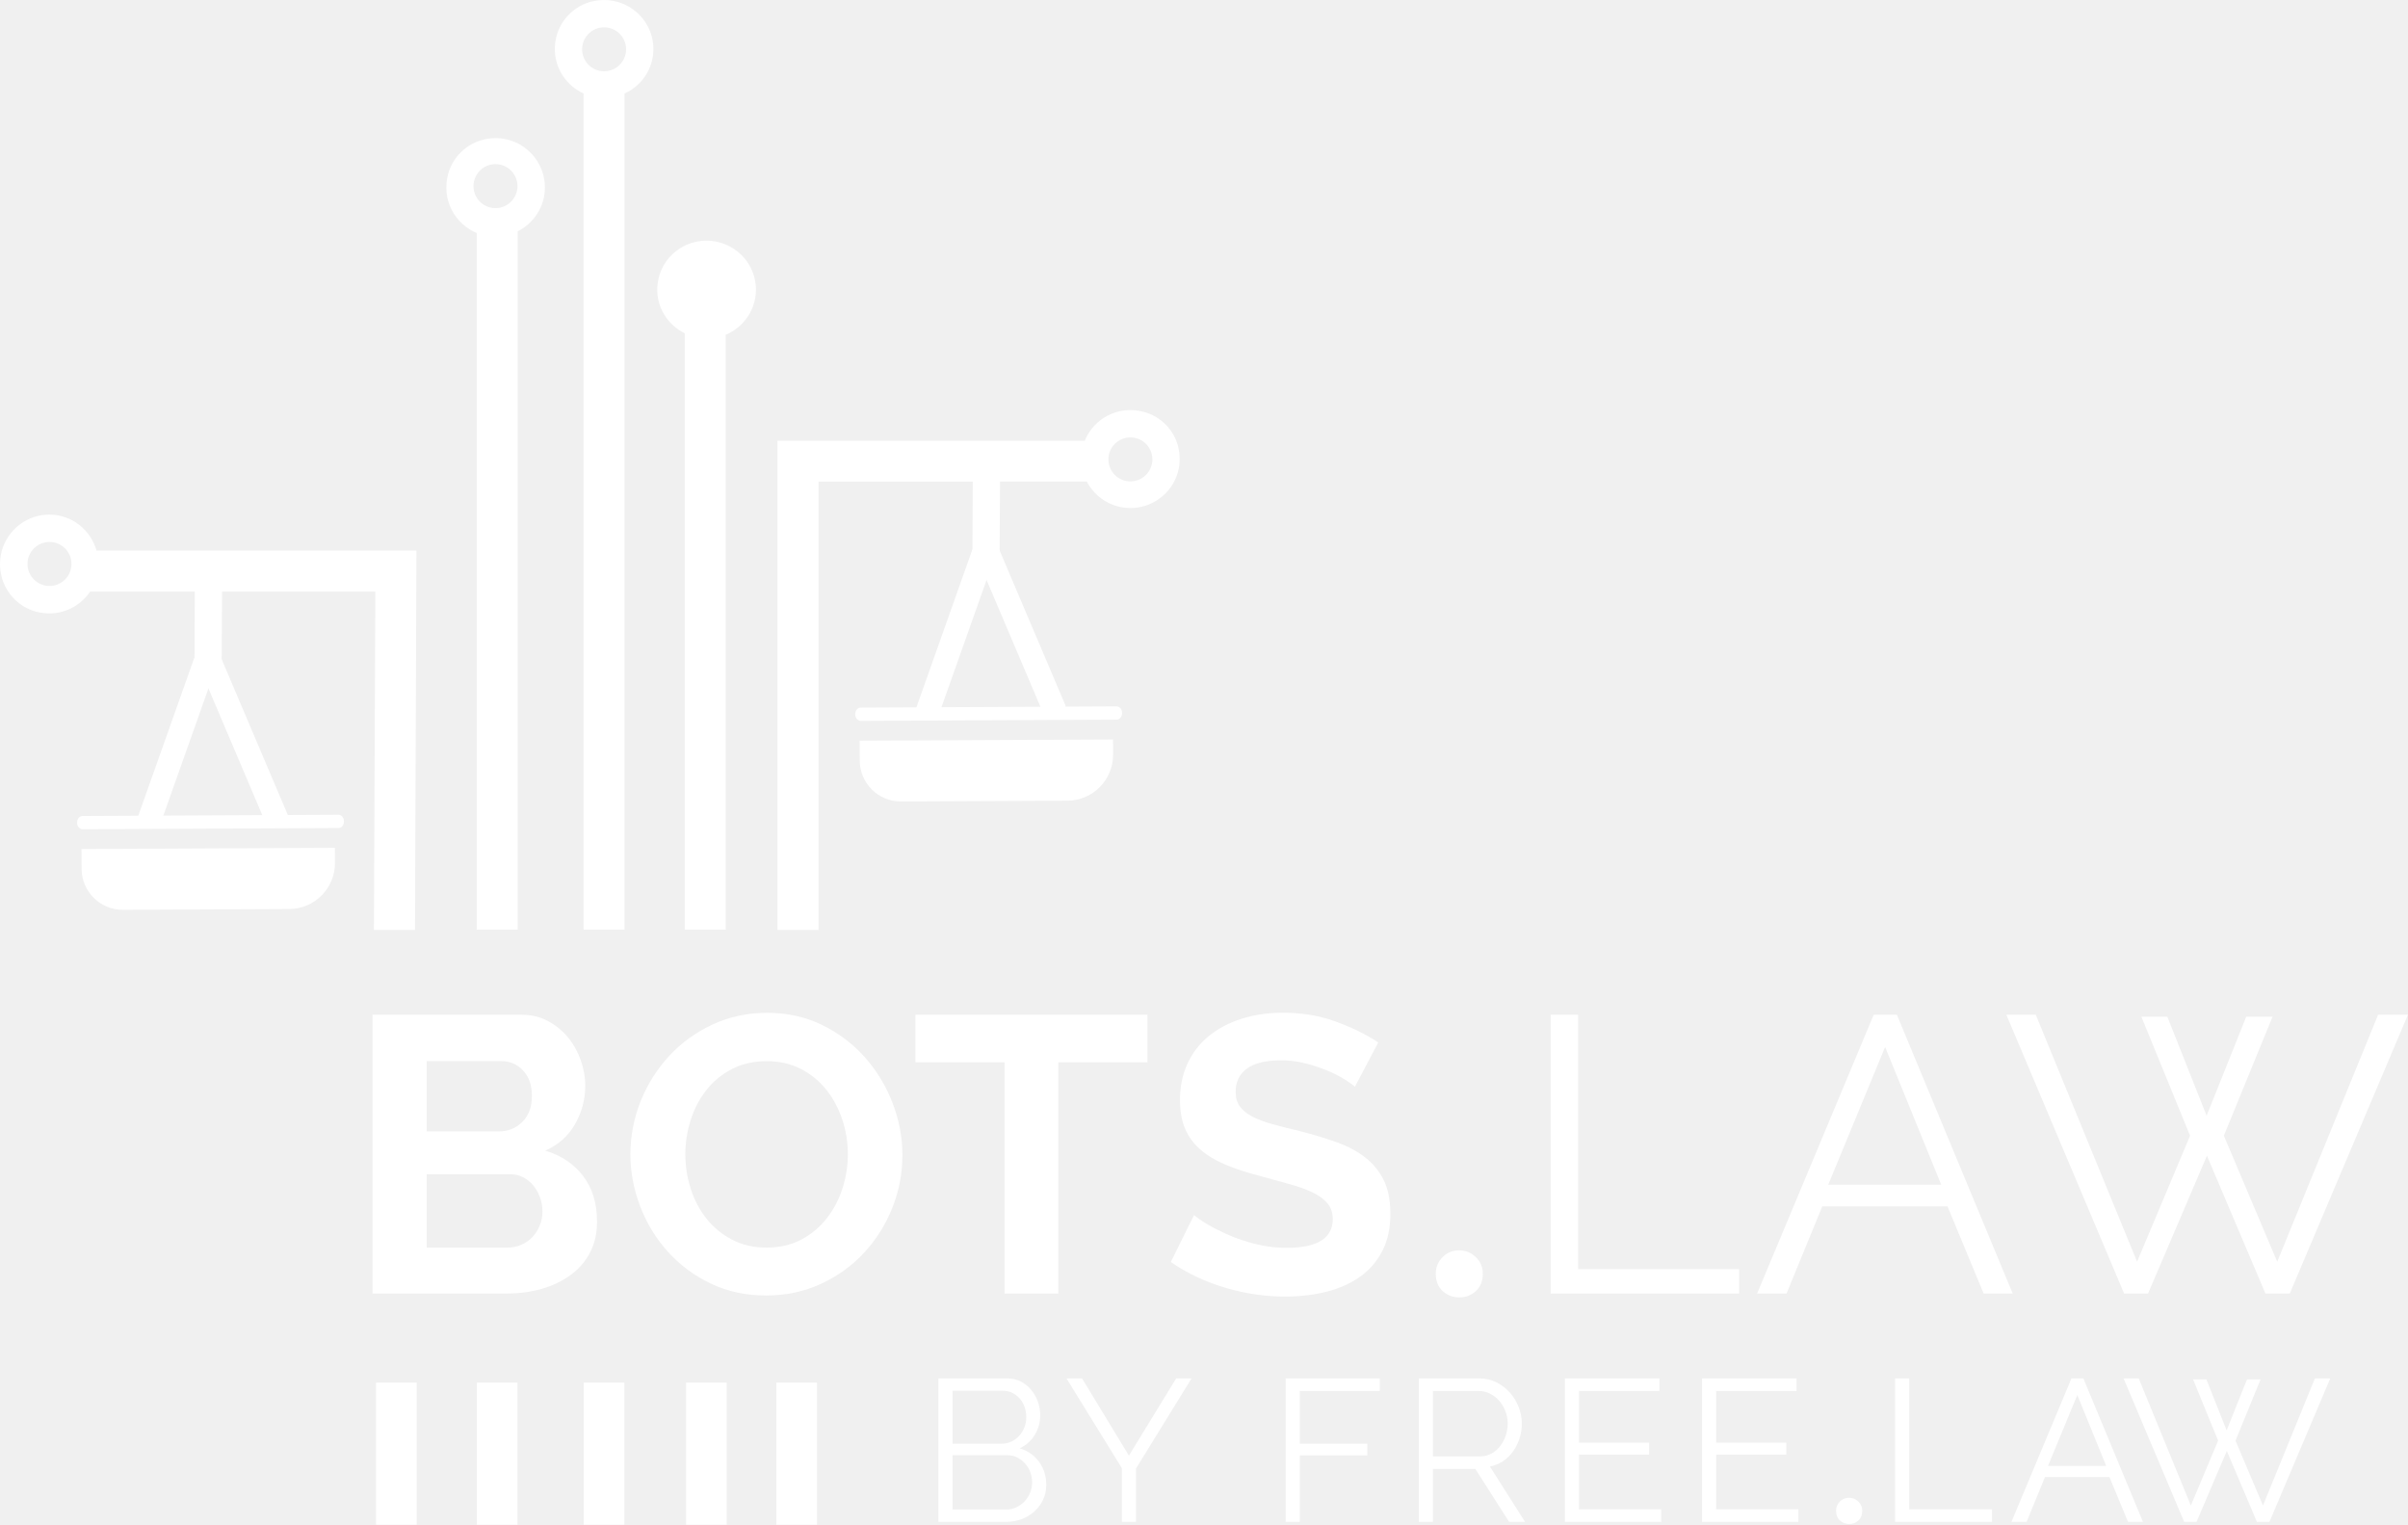
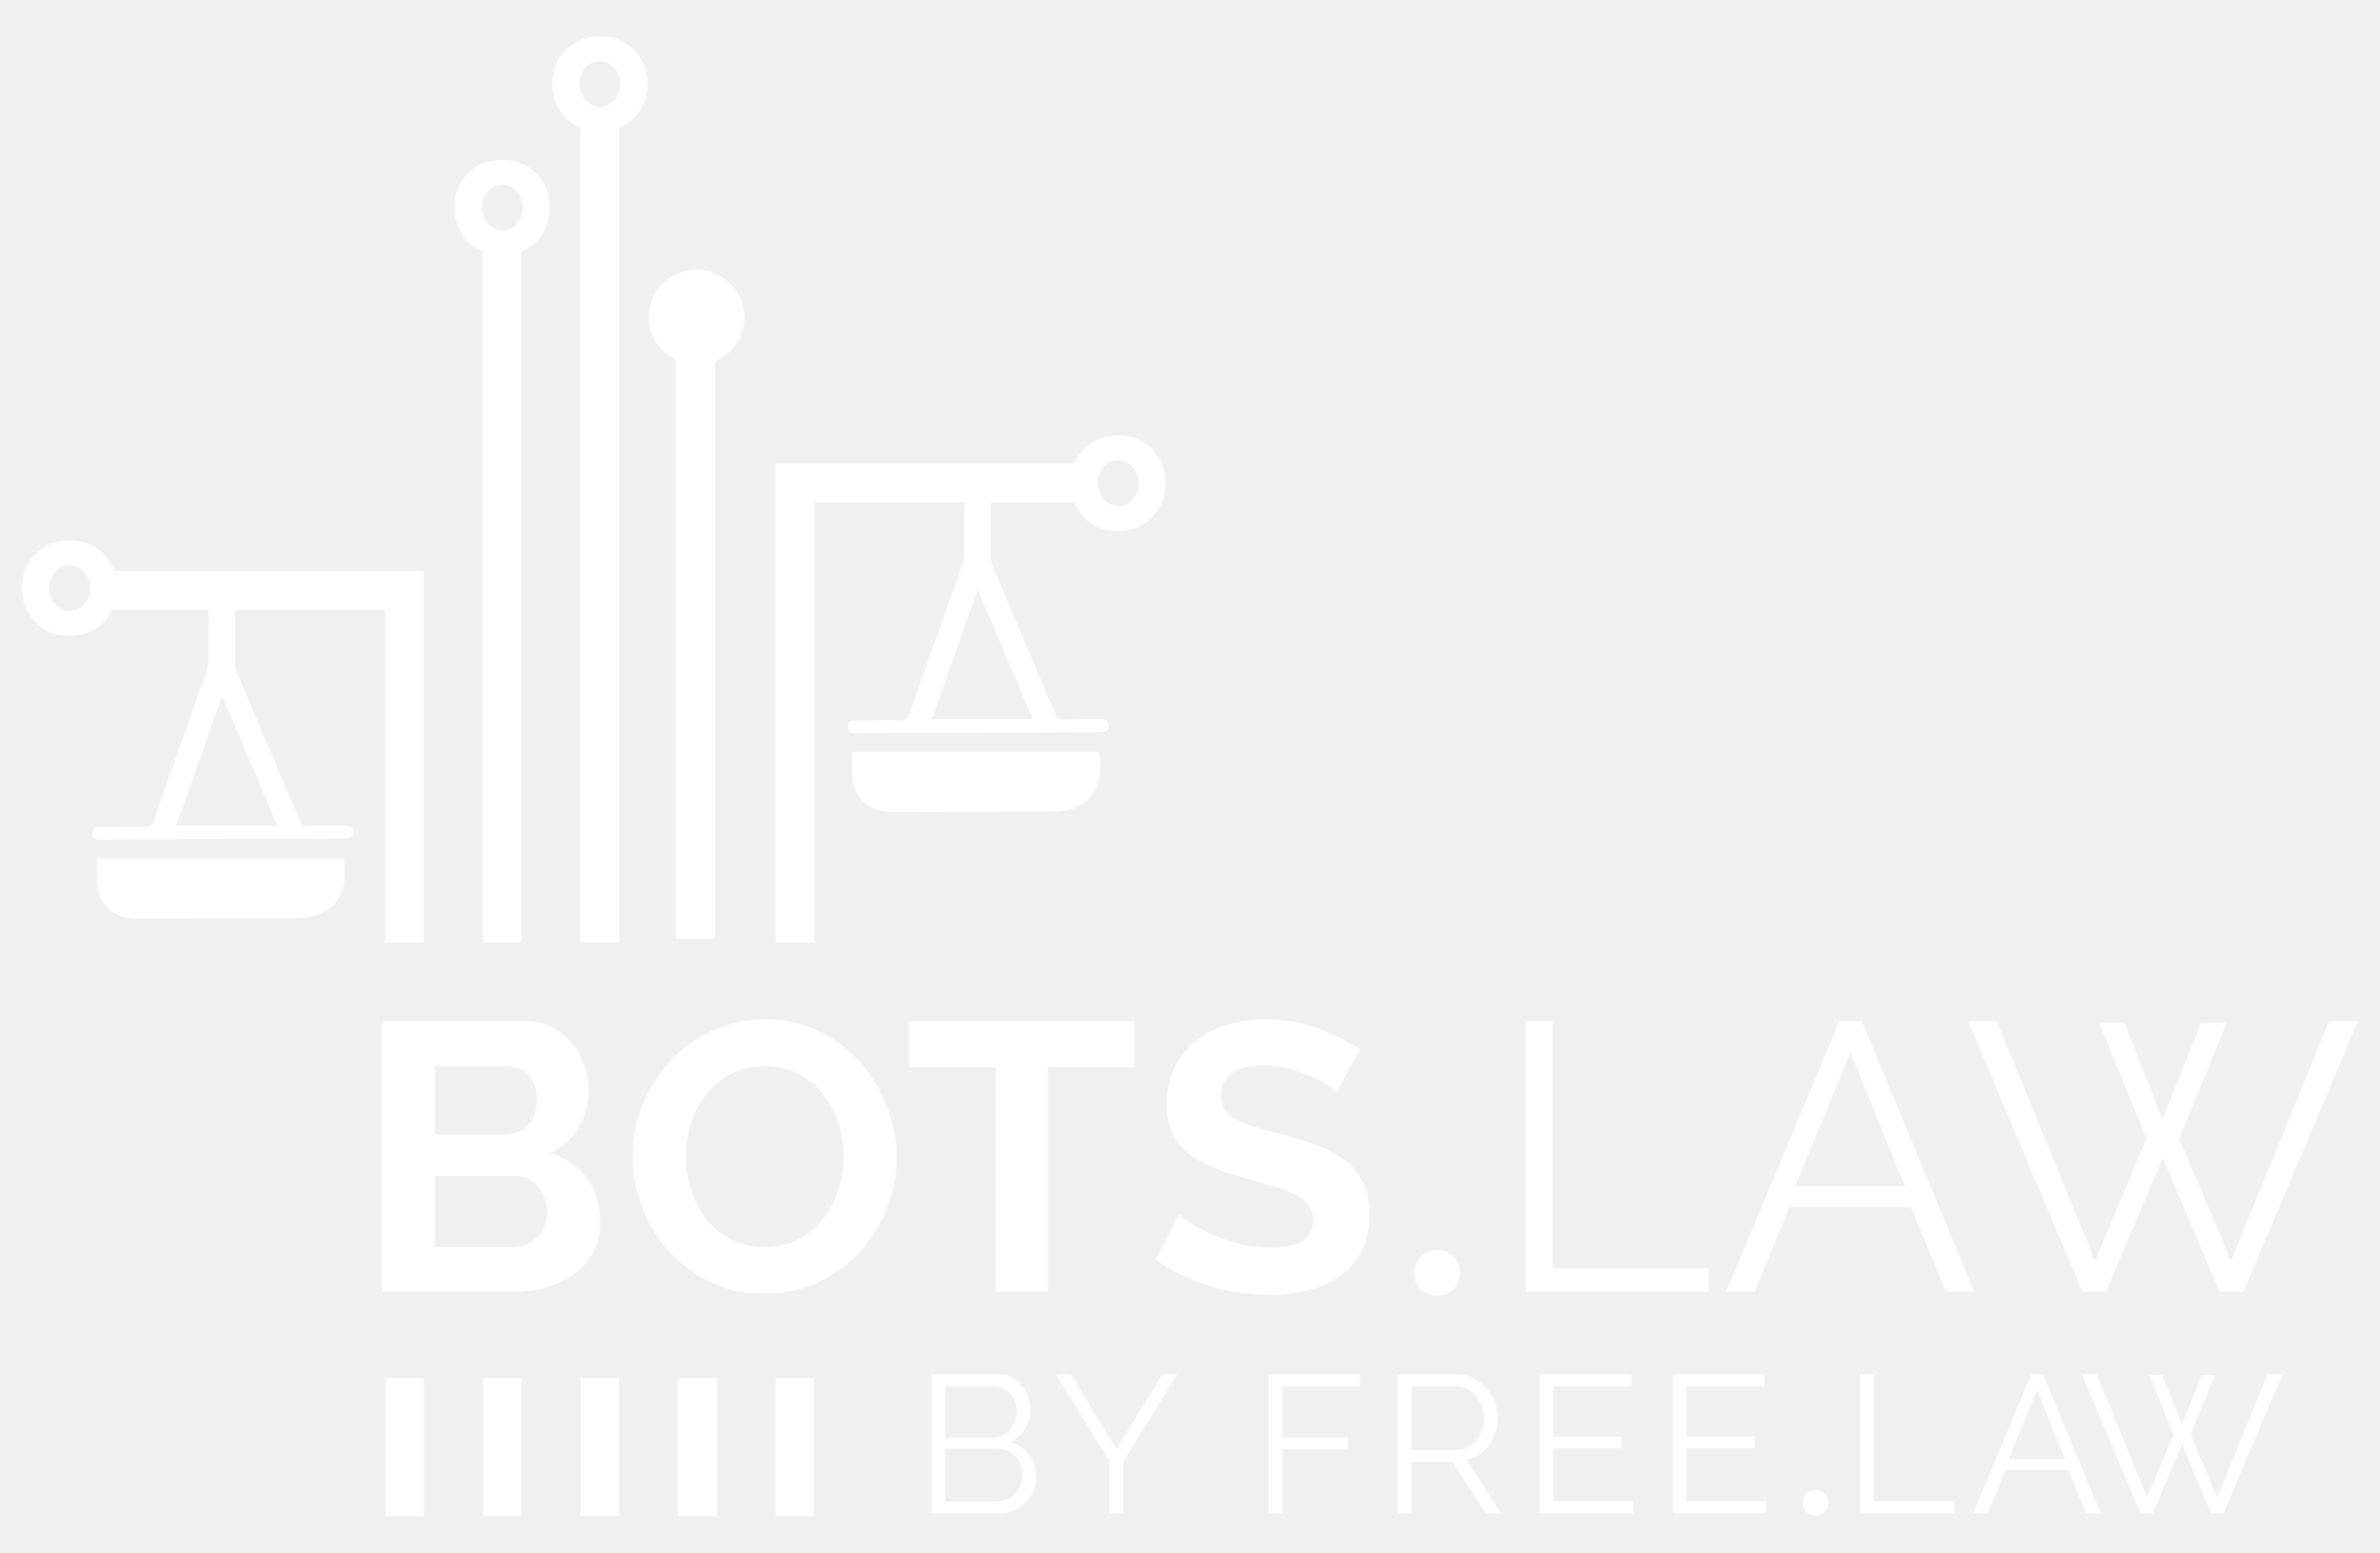
- <svg xmlns="http://www.w3.org/2000/svg" id="Layer_1" data-name="Layer 1" viewBox="0 0 715.14 452.75">
+ <svg xmlns="http://www.w3.org/2000/svg" version="1.1" viewBox="0 0 460 300">
  <defs>
    <style>
      .cls-1 {
-         fill: none;
-         stroke: #fff;
-         stroke-miterlimit: 10;
-         stroke-width: 7px;
+         fill: #ce1a6f;
+       }
+ 
+       .cls-1, .cls-2 {
+         stroke-width: 0px;
      }

      .cls-2 {
        fill: #fff;
-         stroke-width: 0px;
+       }
+ 
+       .cls-3 {
+         display: none;
      }
    </style>
  </defs>
-   <path class="cls-2" d="M310.73,440.92c0,1.6-.32,3.07-.96,4.41-.64,1.34-1.5,2.5-2.58,3.48-1.08.98-2.34,1.74-3.78,2.28s-2.98.81-4.62.81h-20.1v-42.6h20.52c1.48,0,2.82.32,4.02.96,1.2.64,2.22,1.47,3.06,2.49.84,1.02,1.49,2.18,1.95,3.48.46,1.3.69,2.61.69,3.93,0,2.16-.54,4.13-1.62,5.91-1.08,1.78-2.58,3.11-4.5,3.99,2.44.72,4.37,2.06,5.79,4.02,1.42,1.96,2.13,4.24,2.13,6.84ZM282.89,412.96v15.72h14.64c1.04,0,2.01-.22,2.91-.66.9-.44,1.67-1.02,2.31-1.74.64-.72,1.14-1.55,1.5-2.49.36-.94.54-1.93.54-2.97s-.17-2.1-.51-3.06c-.34-.96-.82-1.79-1.44-2.49-.62-.7-1.35-1.26-2.19-1.68-.84-.42-1.76-.63-2.76-.63h-15ZM306.53,440.2c0-1.04-.18-2.05-.54-3.03-.36-.98-.87-1.84-1.53-2.58-.66-.74-1.44-1.34-2.34-1.8-.9-.46-1.87-.69-2.91-.69h-16.32v16.14h15.9c1.08,0,2.09-.22,3.03-.66.94-.44,1.76-1.03,2.46-1.77.7-.74,1.25-1.6,1.65-2.58.4-.98.6-1.99.6-3.03Z" />
-   <path class="cls-2" d="M321.35,409.3l13.92,22.92,14.04-22.92h4.56l-16.5,26.76v15.84h-4.2v-15.96l-16.44-26.64h4.62Z" />
-   <path class="cls-2" d="M381.82,451.9v-42.6h27.96v3.72h-23.76v15.66h20.04v3.48h-20.04v19.74h-4.2Z" />
-   <path class="cls-2" d="M421.36,451.9v-42.6h18c1.84,0,3.53.39,5.07,1.17,1.54.78,2.87,1.8,3.99,3.06,1.12,1.26,1.99,2.69,2.61,4.29.62,1.6.93,3.22.93,4.86s-.23,3.05-.69,4.47c-.46,1.42-1.1,2.7-1.92,3.84-.82,1.14-1.81,2.1-2.97,2.88-1.16.78-2.46,1.31-3.9,1.59l10.44,16.44h-4.74l-10.02-15.72h-12.6v15.72h-4.2ZM425.56,432.46h13.92c1.24,0,2.37-.27,3.39-.81,1.02-.54,1.89-1.27,2.61-2.19.72-.92,1.28-1.96,1.68-3.12.4-1.16.6-2.38.6-3.66s-.23-2.51-.69-3.69c-.46-1.18-1.08-2.21-1.86-3.09-.78-.88-1.7-1.58-2.76-2.1s-2.17-.78-3.33-.78h-13.56v19.44Z" />
-   <path class="cls-2" d="M493.36,448.18v3.72h-28.62v-42.6h28.08v3.72h-23.88v15.36h20.82v3.54h-20.82v16.26h24.42Z" />
-   <path class="cls-2" d="M534.1,448.18v3.72h-28.62v-42.6h28.08v3.72h-23.88v15.36h20.82v3.54h-20.82v16.26h24.42Z" />
-   <path class="cls-2" d="M549.22,452.54c-1.07,0-1.99-.34-2.77-1.04-.78-.69-1.17-1.66-1.17-2.9,0-1.05.37-1.96,1.11-2.72.74-.76,1.66-1.14,2.74-1.14s2.01.38,2.78,1.13c.77.75,1.15,1.66,1.15,2.73,0,1.23-.38,2.19-1.15,2.89-.77.7-1.67,1.05-2.7,1.05Z" />
-   <path class="cls-2" d="M562.81,451.9v-42.6h4.2v38.88h24.6v3.72h-28.8Z" />
-   <path class="cls-2" d="M615.19,409.3h3.54l17.7,42.6h-4.44l-5.52-13.32h-19.14l-5.46,13.32h-4.5l17.82-42.6ZM625.51,435.28l-8.58-21.06-8.7,21.06h17.28Z" />
-   <path class="cls-2" d="M651.31,409.6h3.96l6,15.12,6.06-15.12h4.02l-7.44,18.18,8.16,19.26,15.42-37.74h4.56l-18.06,42.6h-3.72l-8.94-21.06-9,21.06h-3.66l-18-42.6h4.5l15.48,37.74,8.1-19.26-7.44-18.18Z" />
-   <path class="cls-2" d="M175.93.4c-5.3,1.23-9.58,5.52-10.78,10.83-1.63,7.22,2.18,13.79,8.17,16.54v248.28h12.16V27.77c5.05-2.27,8.57-7.33,8.57-13.21,0-9.13-8.53-16.35-18.11-14.15ZM179.41,21.17c-3.6,0-6.53-2.93-6.53-6.53s2.93-6.53,6.53-6.53,6.53,2.93,6.53,6.53-2.93,6.53-6.53,6.53Z" />
-   <path class="cls-2" d="M206.35,71.88c-5.26,1.23-9.55,5.48-10.75,10.74-1.67,7.1,2,13.52,7.77,16.36v177.07h12.16V99.41c5.26-2.2,8.97-7.39,8.97-13.41,0-9.15-8.57-16.33-18.15-14.13Z" />
-   <path class="cls-2" d="M349.92,132.72c-1.2-5.01-5.23-9.12-10.24-10.42-7.77-2.06-14.92,2.13-17.53,8.58h-91.26v145.26h12.2v-133.14h45.81l-.11,25.19,8.06-.22.14-24.98h25.77c2.43,4.65,7.3,7.86,12.96,7.86,9.22,0,16.52-8.55,14.19-18.14ZM335.71,142.94c-3.6,0-6.53-2.93-6.53-6.53s2.93-6.53,6.53-6.53,6.53,2.93,6.53,6.53-2.93,6.53-6.53,6.53Z" />
-   <line class="cls-1" x1="62.26" y1="196.3" x2="82.26" y2="243.36" />
-   <line class="cls-1" x1="60.99" y1="196.52" x2="43.9" y2="244.71" />
-   <path class="cls-2" d="M24.26,251.92h75.26v4.47c0,7.53-6.11,13.64-13.64,13.64h-49.41c-6.73,0-12.2-5.47-12.2-12.2v-5.91h0Z" transform="translate(-1.25 .3) rotate(-.27)" />
-   <path class="cls-2" d="M100.53,245.87l-75.99.36c-.9,0-1.63-.85-1.64-1.92v-.09c0-1.06.72-1.93,1.62-1.93l75.99-.36c.9,0,1.63.85,1.64,1.92v.09c0,1.06-.72,1.93-1.62,1.93Z" />
-   <line class="cls-1" x1="293.35" y1="164.12" x2="313.35" y2="211.17" />
-   <line class="cls-1" x1="292.08" y1="164.33" x2="274.99" y2="212.52" />
-   <path class="cls-2" d="M255.35,219.73h75.26v4.47c0,7.53-6.11,13.64-13.64,13.64h-49.41c-6.73,0-12.2-5.47-12.2-12.2v-5.91h0Z" transform="translate(-1.09 1.41) rotate(-.27)" />
-   <path class="cls-2" d="M331.62,213.69l-75.99.36c-.9,0-1.63-.85-1.64-1.92v-.09c0-1.06.72-1.93,1.62-1.93l75.99-.36c.9,0,1.63.85,1.64,1.92v.09c0,1.06-.72,1.93-1.62,1.93Z" />
-   <path class="cls-2" d="M28.67,163.48c-1.74-6.13-7.33-10.67-14.01-10.67-9.26,0-16.52,8.64-14.23,18.26,1.23,5.05,5.19,9.18,10.2,10.53,6.64,1.78,12.85-1.02,16.15-5.95h31.07l-.11,26.8,8.06-.22.15-26.58h45.52l-.42,100.49h12.2l.42-112.65H28.67ZM14.7,173.99c-3.61,0-6.53-2.92-6.53-6.53s2.92-6.53,6.53-6.53,6.53,2.92,6.53,6.53-2.93,6.53-6.53,6.53Z" />
-   <rect class="cls-2" x="141.62" y="410.54" width="12.07" height="42.21" />
-   <rect class="cls-2" x="111.68" y="410.54" width="12.07" height="42.21" />
-   <rect class="cls-2" x="173.35" y="410.54" width="12.07" height="42.21" />
-   <rect class="cls-2" x="203.74" y="410.54" width="12.07" height="42.21" />
-   <rect class="cls-2" x="230.56" y="410.54" width="12.07" height="42.21" />
-   <path class="cls-2" d="M143.58,41.46c-5.01,1.2-9.15,5.19-10.49,10.2-2.07,7.73,2.07,14.85,8.49,17.53v206.86h12.16V68.68c4.79-2.4,8.09-7.3,8.09-13,0-9.26-8.6-16.55-18.26-14.23ZM147.15,61.8c-3.61,0-6.53-2.92-6.53-6.53s2.92-6.53,6.53-6.53,6.53,2.92,6.53,6.53-2.93,6.53-6.53,6.53Z" />
-   <path class="cls-2" d="M177.31,362.76c0,3.5-.7,6.57-2.1,9.21-1.4,2.64-3.32,4.86-5.77,6.64-2.45,1.79-5.29,3.15-8.51,4.08-3.23.93-6.67,1.4-10.32,1.4h-39.99v-82.77h44.3c2.87,0,5.48.62,7.81,1.87,2.33,1.24,4.31,2.86,5.95,4.84,1.63,1.98,2.89,4.24,3.79,6.76.89,2.53,1.34,5.07,1.34,7.64,0,4.04-1.01,7.83-3.03,11.37-2.02,3.54-4.97,6.16-8.86,7.87,4.74,1.4,8.49,3.91,11.25,7.52,2.76,3.61,4.14,8.14,4.14,13.58ZM126.72,315.08v20.87h21.45c2.72,0,5.03-.93,6.94-2.8,1.9-1.87,2.86-4.43,2.86-7.69s-.87-5.71-2.62-7.58c-1.75-1.87-3.91-2.8-6.47-2.8h-22.15ZM161.11,359.73c0-1.48-.25-2.89-.76-4.25-.51-1.36-1.19-2.54-2.04-3.56-.86-1.01-1.87-1.81-3.03-2.39-1.17-.58-2.45-.87-3.85-.87h-24.71v21.8h23.9c1.48,0,2.86-.27,4.14-.82,1.28-.54,2.39-1.3,3.32-2.27.93-.97,1.67-2.12,2.21-3.44.54-1.32.82-2.72.82-4.2Z" />
-   <path class="cls-2" d="M227.56,384.68c-6.06,0-11.56-1.18-16.5-3.56-4.94-2.37-9.17-5.52-12.71-9.44-3.54-3.92-6.28-8.41-8.22-13.46-1.94-5.05-2.91-10.22-2.91-15.5s1.03-10.8,3.09-15.86c2.06-5.05,4.9-9.52,8.51-13.41,3.61-3.89,7.91-6.97,12.88-9.27,4.97-2.29,10.38-3.44,16.2-3.44s11.44,1.22,16.38,3.67c4.94,2.45,9.15,5.65,12.65,9.62,3.5,3.96,6.22,8.47,8.16,13.52,1.94,5.05,2.91,10.18,2.91,15.39,0,5.52-1.01,10.78-3.03,15.8-2.02,5.01-4.82,9.44-8.39,13.29-3.58,3.85-7.85,6.92-12.82,9.21-4.97,2.29-10.38,3.44-16.2,3.44ZM203.54,342.71c0,3.58.54,7.04,1.63,10.38,1.09,3.34,2.66,6.3,4.72,8.86,2.06,2.57,4.58,4.62,7.58,6.18,2.99,1.56,6.39,2.33,10.2,2.33s7.32-.8,10.32-2.39c2.99-1.59,5.52-3.71,7.58-6.35,2.06-2.64,3.61-5.61,4.66-8.92,1.05-3.3,1.57-6.66,1.57-10.08s-.56-7.03-1.69-10.38c-1.13-3.34-2.72-6.29-4.78-8.86-2.06-2.56-4.59-4.6-7.58-6.12-2.99-1.52-6.35-2.27-10.08-2.27s-7.34.8-10.38,2.39c-3.03,1.59-5.56,3.69-7.58,6.29-2.02,2.6-3.56,5.56-4.6,8.86-1.05,3.3-1.57,6.67-1.57,10.08Z" />
-   <path class="cls-2" d="M340.76,315.43h-26.46v68.67h-15.97v-68.67h-26.46v-14.11h68.9v14.11Z" />
-   <path class="cls-2" d="M402.39,322.7c-.55-.54-1.55-1.26-3-2.17-1.45-.91-3.21-1.8-5.28-2.67-2.07-.86-4.32-1.59-6.73-2.18-2.42-.59-4.87-.87-7.36-.83-4.43.06-7.72.92-9.88,2.58-2.15,1.66-3.21,3.97-3.17,6.92.02,1.71.45,3.12,1.28,4.24.83,1.12,2.03,2.09,3.6,2.92,1.57.84,3.54,1.58,5.92,2.25,2.38.67,5.13,1.37,8.25,2.1,4.05,1.03,7.74,2.15,11.06,3.35,3.32,1.2,6.14,2.72,8.46,4.55,2.32,1.83,4.11,4.05,5.39,6.63,1.28,2.59,1.94,5.78,1.99,9.59.06,4.43-.73,8.23-2.35,11.4-1.63,3.17-3.85,5.75-6.66,7.73-2.81,1.98-6.06,3.44-9.73,4.39-3.68.94-7.54,1.44-11.58,1.5-6.22.08-12.37-.77-18.46-2.55-6.09-1.78-11.56-4.35-16.43-7.71l6.92-13.97c.71.69,1.98,1.59,3.83,2.69,1.84,1.1,4.01,2.2,6.51,3.29,2.5,1.09,5.27,2.01,8.32,2.74,3.04.74,6.15,1.08,9.34,1.04,8.86-.12,13.25-3.01,13.18-8.69-.02-1.79-.55-3.3-1.58-4.53-1.03-1.23-2.48-2.3-4.36-3.21-1.88-.91-4.14-1.73-6.8-2.47-2.65-.74-5.62-1.56-8.89-2.44-3.98-1.03-7.43-2.17-10.36-3.42-2.93-1.24-5.38-2.73-7.35-4.45-1.97-1.72-3.45-3.72-4.45-6-1-2.28-1.52-5.01-1.57-8.2-.06-4.2.67-7.94,2.18-11.22,1.51-3.29,3.63-6.03,6.36-8.25,2.73-2.21,5.91-3.91,9.55-5.08,3.64-1.18,7.55-1.79,11.75-1.85,5.83-.08,11.2.76,16.12,2.52,4.92,1.76,9.22,3.86,12.91,6.3l-6.93,13.15Z" />
-   <path class="cls-2" d="M433.45,385.25c-1.92,0-3.57-.62-4.96-1.86-1.39-1.24-2.09-2.97-2.09-5.2,0-1.89.67-3.51,2-4.87,1.33-1.36,2.97-2.04,4.92-2.04s3.61.67,4.99,2.02c1.38,1.35,2.06,2.98,2.06,4.89,0,2.2-.69,3.92-2.06,5.17-1.38,1.25-2.99,1.88-4.85,1.88Z" />
-   <path class="cls-2" d="M460.53,384.09v-82.77h8.16v75.54h47.8v7.23h-55.96Z" />
-   <path class="cls-2" d="M556.47,301.32h6.88l34.39,82.77h-8.63l-10.73-25.88h-37.19l-10.61,25.88h-8.74l34.62-82.77ZM576.52,351.8l-16.67-40.92-16.9,40.92h33.58Z" />
-   <path class="cls-2" d="M635.98,301.91h7.69l11.66,29.38,11.77-29.38h7.81l-14.46,35.32,15.85,37.42,29.96-73.33h8.86l-35.09,82.77h-7.23l-17.37-40.92-17.49,40.92h-7.11l-34.97-82.77h8.74l30.08,73.33,15.74-37.42-14.46-35.32Z" />
+   <g id="Layer_3" data-name="Layer 3" class="cls-3">
+     <rect class="cls-1" x="-57.3" y="165" width="754.3" height="467" />
+   </g>
+   <g id="Layer_2" data-name="Layer 2">
+     <g>
+       <path class="cls-2" d="M212.46,145.29h-47.72v3.94c.02,4.77,2.92,7.69,7.67,7.69,10.39-.02,20.77-.05,31.18-.07.94-.02,1.93-.05,2.86-.3,5.73-1.52,6.79-6.26,6.01-11.26Z" />
+       <path class="cls-2" d="M222.71,86.77c-1.73-1.75-3.87-2.63-6.43-2.63-2.76,0-5.02.85-6.77,2.58-.85.83-1.5,1.8-1.91,2.88h-57.66v92.53h7.48s0-85.05,0-85.05h28.97c0,3.34,0,6.68-.05,10.02-.02.64-.12,1.34-.32,1.93-3.43,9.7-6.89,19.37-10.27,29.04-.3.85-.67,1.13-1.52,1.11-2.99-.05-5.96,0-8.94.02-.99,0-1.38.39-1.38,1.27s.44,1.29,1.5,1.27c2.86,0,5.69-.07,8.54-.09,12.9-.05,25.79-.12,38.71-.16,1.17,0,1.73-.44,1.7-1.29s-.51-1.22-1.66-1.22c-2.46,0-4.91,0-7.35.05-.71.02-1.04-.21-1.31-.88-4.1-9.67-8.2-19.32-12.3-28.99-.14-.3-.21-.62-.21-.94v-11.12h16.07c.39.94.97,1.84,1.7,2.69,1.64,1.84,3.91,2.79,6.86,2.79,2.6,0,4.79-.88,6.52-2.65,1.73-1.75,2.6-3.94,2.6-6.61s-.88-4.77-2.6-6.54ZM199.64,138.98h-19.55c2.92-8.24,5.85-16.51,8.77-24.76h.25c3.5,8.2,6.98,16.4,10.52,24.76ZM218.91,96.47c-.78.88-1.7,1.31-2.76,1.31s-2.05-.44-2.83-1.34c-.78-.9-1.17-1.98-1.17-3.25,0-1.17.41-2.16,1.2-2.99.78-.85,1.73-1.27,2.81-1.27s1.98.46,2.76,1.34c.78.9,1.17,1.93,1.17,3.13s-.39,2.19-1.17,3.06Z" />
+     </g>
+     <g>
+       <path class="cls-2" d="M66.44,165.88H18.72c0,1.43-.02,2.67,0,3.91,0,4.77,2.92,7.69,7.65,7.69,10.39-.02,20.8-.05,31.18-.07.94,0,1.93-.05,2.86-.3,5.73-1.52,6.79-6.26,6.03-11.24Z" />
+       <path class="cls-2" d="M22.15,110.35c-.44-1.22-1.13-2.33-2.07-3.29-1.75-1.75-3.89-2.63-6.45-2.63-2.74,0-5,.85-6.75,2.58s-2.63,3.96-2.63,6.68c0,2.39.81,4.51,2.44,6.38,1.64,1.84,3.91,2.79,6.86,2.79,2.6,0,4.77-.88,6.52-2.63.71-.74,1.27-1.52,1.7-2.4h18.56c0,3.27,0,6.56-.05,9.83,0,.64-.12,1.34-.32,1.93-3.41,9.7-6.86,19.34-10.27,29.04-.3.85-.64,1.11-1.52,1.11-2.97-.05-5.96,0-8.94.02-.97,0-1.38.39-1.38,1.27.02.88.46,1.27,1.52,1.27,2.83-.02,5.69-.07,8.52-.09,12.9-.07,25.82-.12,38.71-.16,1.2-.02,1.73-.44,1.7-1.31,0-.83-.48-1.2-1.66-1.2-2.44,0-4.91-.02-7.35.05-.69,0-1.04-.21-1.31-.88-4.08-9.67-8.2-19.32-12.3-28.99-.12-.3-.21-.64-.21-.97,0-3.62,0-7.28.02-10.92h28.92v64.3h7.48s0-71.78,0-71.78H22.15ZM16.28,116.76c-.81.88-1.7,1.31-2.76,1.31s-2.05-.44-2.83-1.34c-.78-.9-1.17-1.98-1.17-3.25,0-1.15.39-2.16,1.2-2.99.78-.83,1.73-1.27,2.81-1.27s1.96.46,2.76,1.34c.78.9,1.17,1.93,1.17,3.13s-.39,2.21-1.17,3.06ZM53.61,159.54h-19.55c2.92-8.24,5.85-16.51,8.77-24.76.07,0,.16,0,.25-.02,3.48,8.2,6.95,16.42,10.52,24.78Z" />
+     </g>
+     <path class="cls-2" d="M103.65,33.53c-1.73-1.75-3.87-2.63-6.43-2.63-2.74,0-5,.85-6.75,2.58-1.77,1.73-2.65,3.96-2.65,6.68,0,2.39.83,4.51,2.46,6.38.83.94,1.84,1.66,3.02,2.1v133.5h7.48V48.64c1.06-.44,2-1.08,2.86-1.96,1.75-1.75,2.6-3.94,2.6-6.61s-.85-4.77-2.6-6.54ZM99.85,43.22c-.78.88-1.7,1.31-2.74,1.31-1.11,0-2.05-.44-2.83-1.34-.78-.9-1.17-1.98-1.17-3.25,0-1.17.39-2.16,1.17-2.99.78-.85,1.73-1.27,2.83-1.27,1.04,0,1.96.46,2.74,1.34.81.9,1.2,1.93,1.2,3.13s-.39,2.19-1.2,3.06Z" />
+     <path class="cls-2" d="M125.16,16.19c0-2.6-.88-4.79-2.6-6.54-1.75-1.77-3.89-2.65-6.45-2.65-2.74,0-5,.88-6.75,2.6s-2.63,3.94-2.63,6.66c0,2.42.81,4.54,2.44,6.38.88,1.01,1.96,1.73,3.22,2.19h-.21v157.31h7.48V24.82h-.25c1.17-.41,2.21-1.11,3.13-2.03,1.73-1.75,2.6-3.96,2.6-6.61ZM118.76,19.34c-.81.88-1.73,1.29-2.76,1.29-1.11,0-2.05-.44-2.83-1.34-.78-.88-1.17-1.96-1.17-3.22,0-1.17.39-2.16,1.17-3.02.81-.83,1.73-1.24,2.83-1.24,1.04,0,1.96.44,2.76,1.34.78.9,1.17,1.93,1.17,3.11s-.39,2.21-1.17,3.09Z" />
+     <rect class="cls-2" x="149.94" y="266.32" width="7.41" height="26.68" />
+     <rect class="cls-2" x="74.52" y="266.32" width="7.41" height="26.68" />
+     <rect class="cls-2" x="93.37" y="266.32" width="7.41" height="26.68" />
+     <rect class="cls-2" x="112.23" y="266.32" width="7.41" height="26.68" />
+     <path class="cls-2" d="M132.43,52.4c-3.32.77-6.03,3.46-6.79,6.78-1.05,4.49,1.26,8.54,4.91,10.34v111.85h7.68v-111.58c3.32-1.39,5.66-4.67,5.66-8.47,0-5.78-5.41-10.31-11.47-8.92Z" />
+     <rect class="cls-2" x="130.98" y="266.33" width="7.63" height="26.67" />
+     <path class="cls-2" d="M116,236.15c0,2.21-.44,4.15-1.33,5.82-.88,1.67-2.1,3.07-3.65,4.2-1.55,1.13-3.34,1.99-5.38,2.58-2.04.59-4.21.88-6.52.88h-25.26v-52.29h27.98c1.82,0,3.46.39,4.93,1.18,1.47.79,2.72,1.8,3.76,3.06,1.03,1.25,1.83,2.68,2.39,4.27.56,1.6.85,3.2.85,4.82,0,2.55-.64,4.95-1.91,7.18-1.28,2.23-3.14,3.89-5.6,4.97,2.99.88,5.36,2.47,7.11,4.75,1.74,2.28,2.61,5.14,2.61,8.58ZM84.04,206.03v13.18h13.55c1.72,0,3.18-.59,4.38-1.77,1.2-1.18,1.8-2.8,1.8-4.86s-.55-3.61-1.66-4.79c-1.1-1.18-2.47-1.77-4.09-1.77h-13.99ZM105.77,234.24c0-.93-.16-1.83-.48-2.69-.32-.86-.75-1.61-1.29-2.25-.54-.64-1.18-1.14-1.91-1.51-.74-.37-1.55-.55-2.43-.55h-15.61v13.77h15.1c.93,0,1.8-.17,2.61-.52.81-.34,1.51-.82,2.1-1.44.59-.61,1.05-1.34,1.4-2.17.34-.83.52-1.72.52-2.65Z" />
+     <path class="cls-2" d="M147.74,250c-3.83,0-7.3-.75-10.42-2.25-3.12-1.5-5.79-3.49-8.03-5.97-2.23-2.48-3.97-5.31-5.19-8.51-1.23-3.19-1.84-6.46-1.84-9.79s.65-6.82,1.95-10.02c1.3-3.19,3.09-6.01,5.38-8.47,2.28-2.45,4.99-4.41,8.14-5.85,3.14-1.45,6.55-2.17,10.24-2.17s7.23.77,10.35,2.32c3.12,1.55,5.78,3.57,7.99,6.08,2.21,2.5,3.93,5.35,5.16,8.54,1.23,3.19,1.84,6.43,1.84,9.72,0,3.49-.64,6.81-1.91,9.98-1.28,3.17-3.04,5.97-5.3,8.4-2.26,2.43-4.96,4.37-8.1,5.82-3.14,1.45-6.55,2.17-10.24,2.17ZM132.57,223.49c0,2.26.34,4.44,1.03,6.55.69,2.11,1.68,3.98,2.98,5.6,1.3,1.62,2.9,2.92,4.79,3.9,1.89.98,4.04,1.47,6.44,1.47s4.63-.5,6.52-1.51c1.89-1.01,3.49-2.34,4.79-4.01,1.3-1.67,2.28-3.55,2.95-5.63.66-2.09.99-4.21.99-6.37s-.36-4.44-1.07-6.55c-.71-2.11-1.72-3.98-3.02-5.6-1.3-1.62-2.9-2.91-4.79-3.87-1.89-.96-4.01-1.44-6.37-1.44s-4.64.5-6.55,1.51c-1.91,1.01-3.51,2.33-4.79,3.98-1.28,1.65-2.25,3.51-2.91,5.6-.66,2.09-.99,4.21-.99,6.37Z" />
+     <path class="cls-2" d="M219.25,206.25h-16.72v43.38h-10.09v-43.38h-16.72v-8.91h43.52v8.91Z" />
+     <path class="cls-2" d="M258.35,211.04c-.34-.34-.97-.81-1.88-1.4-.91-.59-2.01-1.17-3.31-1.73-1.3-.56-2.71-1.04-4.23-1.44-1.52-.39-3.07-.59-4.64-.59-2.8,0-4.89.52-6.26,1.55-1.38,1.03-2.06,2.48-2.06,4.35,0,1.08.26,1.98.77,2.69.52.71,1.26,1.34,2.25,1.88.98.54,2.22,1.03,3.72,1.47,1.5.44,3.23.91,5.19,1.4,2.55.69,4.87,1.42,6.96,2.21,2.09.79,3.85,1.77,5.3,2.95,1.45,1.18,2.56,2.59,3.35,4.23.78,1.65,1.18,3.67,1.18,6.08,0,2.8-.53,5.19-1.58,7.18-1.06,1.99-2.48,3.6-4.27,4.82-1.79,1.23-3.85,2.12-6.19,2.69-2.33.56-4.78.85-7.33.85-3.93,0-7.81-.59-11.64-1.77-3.83-1.18-7.27-2.85-10.31-5.01l4.49-8.76c.44.44,1.24,1.02,2.39,1.73,1.15.71,2.52,1.42,4.09,2.14,1.57.71,3.31,1.31,5.23,1.8,1.91.49,3.88.74,5.89.74,5.6,0,8.4-1.79,8.4-5.38,0-1.13-.32-2.09-.96-2.87-.64-.78-1.55-1.47-2.72-2.06s-2.6-1.13-4.27-1.62c-1.67-.49-3.53-1.03-5.6-1.62-2.5-.69-4.68-1.44-6.52-2.25-1.84-.81-3.38-1.77-4.6-2.87-1.23-1.1-2.15-2.38-2.76-3.83-.61-1.45-.92-3.18-.92-5.19,0-2.65.49-5.01,1.47-7.07.98-2.06,2.34-3.78,4.09-5.16,1.74-1.37,3.77-2.42,6.08-3.13,2.31-.71,4.79-1.07,7.44-1.07,3.68,0,7.07.58,10.16,1.73,3.09,1.15,5.79,2.52,8.1,4.09l-4.49,8.25Z" />
+     <path class="cls-2" d="M294.91,249.63v-52.29h5.15v47.72h30.19v4.57h-35.35Z" />
+     <path class="cls-2" d="M355.51,197.34h4.34l21.72,52.29h-5.45l-6.78-16.35h-23.49l-6.7,16.35h-5.52l21.87-52.29ZM368.18,229.23l-10.53-25.85-10.68,25.85h21.21Z" />
+     <path class="cls-2" d="M405.74,197.71h4.86l7.36,18.56,7.44-18.56h4.93l-9.13,22.31,10.02,23.64,18.93-46.32h5.6l-22.17,52.29h-4.57l-10.97-25.85-11.05,25.85h-4.49l-22.09-52.29h5.52l19,46.32,9.94-23.64-9.13-22.31Z" />
+     <path class="cls-2" d="M200.28,285.52c0,1.01-.2,1.94-.61,2.79-.4.85-.95,1.58-1.63,2.2-.68.62-1.48,1.1-2.39,1.44s-1.88.51-2.92.51h-12.7v-26.91h12.96c.93,0,1.78.2,2.54.61.76.4,1.4.93,1.93,1.57.53.64.94,1.38,1.23,2.2.29.82.44,1.65.44,2.48,0,1.36-.34,2.61-1.02,3.73-.68,1.12-1.63,1.96-2.84,2.52,1.54.45,2.76,1.3,3.66,2.54.9,1.24,1.35,2.68,1.35,4.32ZM182.69,267.86v9.93h9.25c.66,0,1.27-.14,1.84-.42.57-.28,1.05-.64,1.46-1.1.4-.45.72-.98.95-1.57.23-.59.34-1.22.34-1.88s-.11-1.33-.32-1.93c-.21-.61-.52-1.13-.91-1.57-.39-.44-.85-.8-1.38-1.06-.53-.27-1.11-.4-1.74-.4h-9.48ZM197.63,285.07c0-.66-.11-1.29-.34-1.91-.23-.62-.55-1.16-.97-1.63-.42-.47-.91-.85-1.48-1.14-.57-.29-1.18-.44-1.84-.44h-10.31v10.2h10.04c.68,0,1.32-.14,1.91-.42.59-.28,1.11-.65,1.55-1.12.44-.47.79-1.01,1.04-1.63.25-.62.38-1.26.38-1.91Z" />
+     <path class="cls-2" d="M206.99,265.55l8.79,14.48,8.87-14.48h2.88l-10.42,16.9v10.01h-2.65v-10.08l-10.38-16.83h2.92Z" />
+     <path class="cls-2" d="M245.19,292.46v-26.91h17.66v2.35h-15.01v9.89h12.66v2.2h-12.66v12.47h-2.65Z" />
+     <path class="cls-2" d="M270.16,292.46v-26.91h11.37c1.16,0,2.23.25,3.2.74.97.49,1.81,1.14,2.52,1.93.71.8,1.26,1.7,1.65,2.71.39,1.01.59,2.03.59,3.07s-.15,1.93-.44,2.82c-.29.9-.7,1.71-1.21,2.43-.52.72-1.14,1.33-1.88,1.82-.73.49-1.55.83-2.46,1l6.6,10.39h-2.99l-6.33-9.93h-7.96v9.93h-2.65ZM272.82,280.18h8.79c.78,0,1.5-.17,2.14-.51.64-.34,1.19-.8,1.65-1.38.45-.58.81-1.24,1.06-1.97.25-.73.38-1.5.38-2.31s-.15-1.59-.44-2.33c-.29-.75-.68-1.4-1.17-1.95-.49-.56-1.07-1-1.74-1.33s-1.37-.49-2.1-.49h-8.57v12.28Z" />
+     <path class="cls-2" d="M315.65,290.11v2.35h-18.08v-26.91h17.74v2.35h-15.08v9.7h13.15v2.24h-13.15v10.27h15.43Z" />
+     <path class="cls-2" d="M341.38,290.11v2.35h-18.08v-26.91h17.74v2.35h-15.08v9.7h13.15v2.24h-13.15v10.27h15.43Z" />
+     <path class="cls-2" d="M350.93,292.87c-.68,0-1.26-.22-1.75-.65-.49-.44-.74-1.05-.74-1.83,0-.66.23-1.24.7-1.72.47-.48,1.05-.72,1.73-.72s1.27.24,1.76.71c.48.47.73,1.05.73,1.72,0,.77-.24,1.38-.73,1.82-.48.44-1.05.66-1.71.66Z" />
+     <path class="cls-2" d="M359.52,292.46v-26.91h2.65v24.56h15.54v2.35h-18.19Z" />
+     <path class="cls-2" d="M277.8,250.36c-1.21,0-2.26-.39-3.14-1.17-.88-.78-1.32-1.88-1.32-3.28,0-1.19.42-2.22,1.26-3.08.84-.86,1.88-1.29,3.11-1.29s2.28.43,3.15,1.27c.87.85,1.3,1.88,1.3,3.09,0,1.39-.43,2.48-1.3,3.27-.87.79-1.89,1.19-3.06,1.19Z" />
+     <path class="cls-2" d="M392.61,265.55h2.24l11.18,26.91h-2.8l-3.49-8.41h-12.09l-3.45,8.41h-2.84l11.26-26.91ZM399.13,281.96l-5.42-13.3-5.5,13.3h10.92Z" />
+     <path class="cls-2" d="M415.42,265.74h2.5l3.79,9.55,3.83-9.55h2.54l-4.7,11.48,5.15,12.17,9.74-23.84h2.88l-11.41,26.91h-2.35l-5.65-13.3-5.69,13.3h-2.31l-11.37-26.91h2.84l9.78,23.84,5.12-12.17-4.7-11.48Z" />
+   </g>
</svg>
